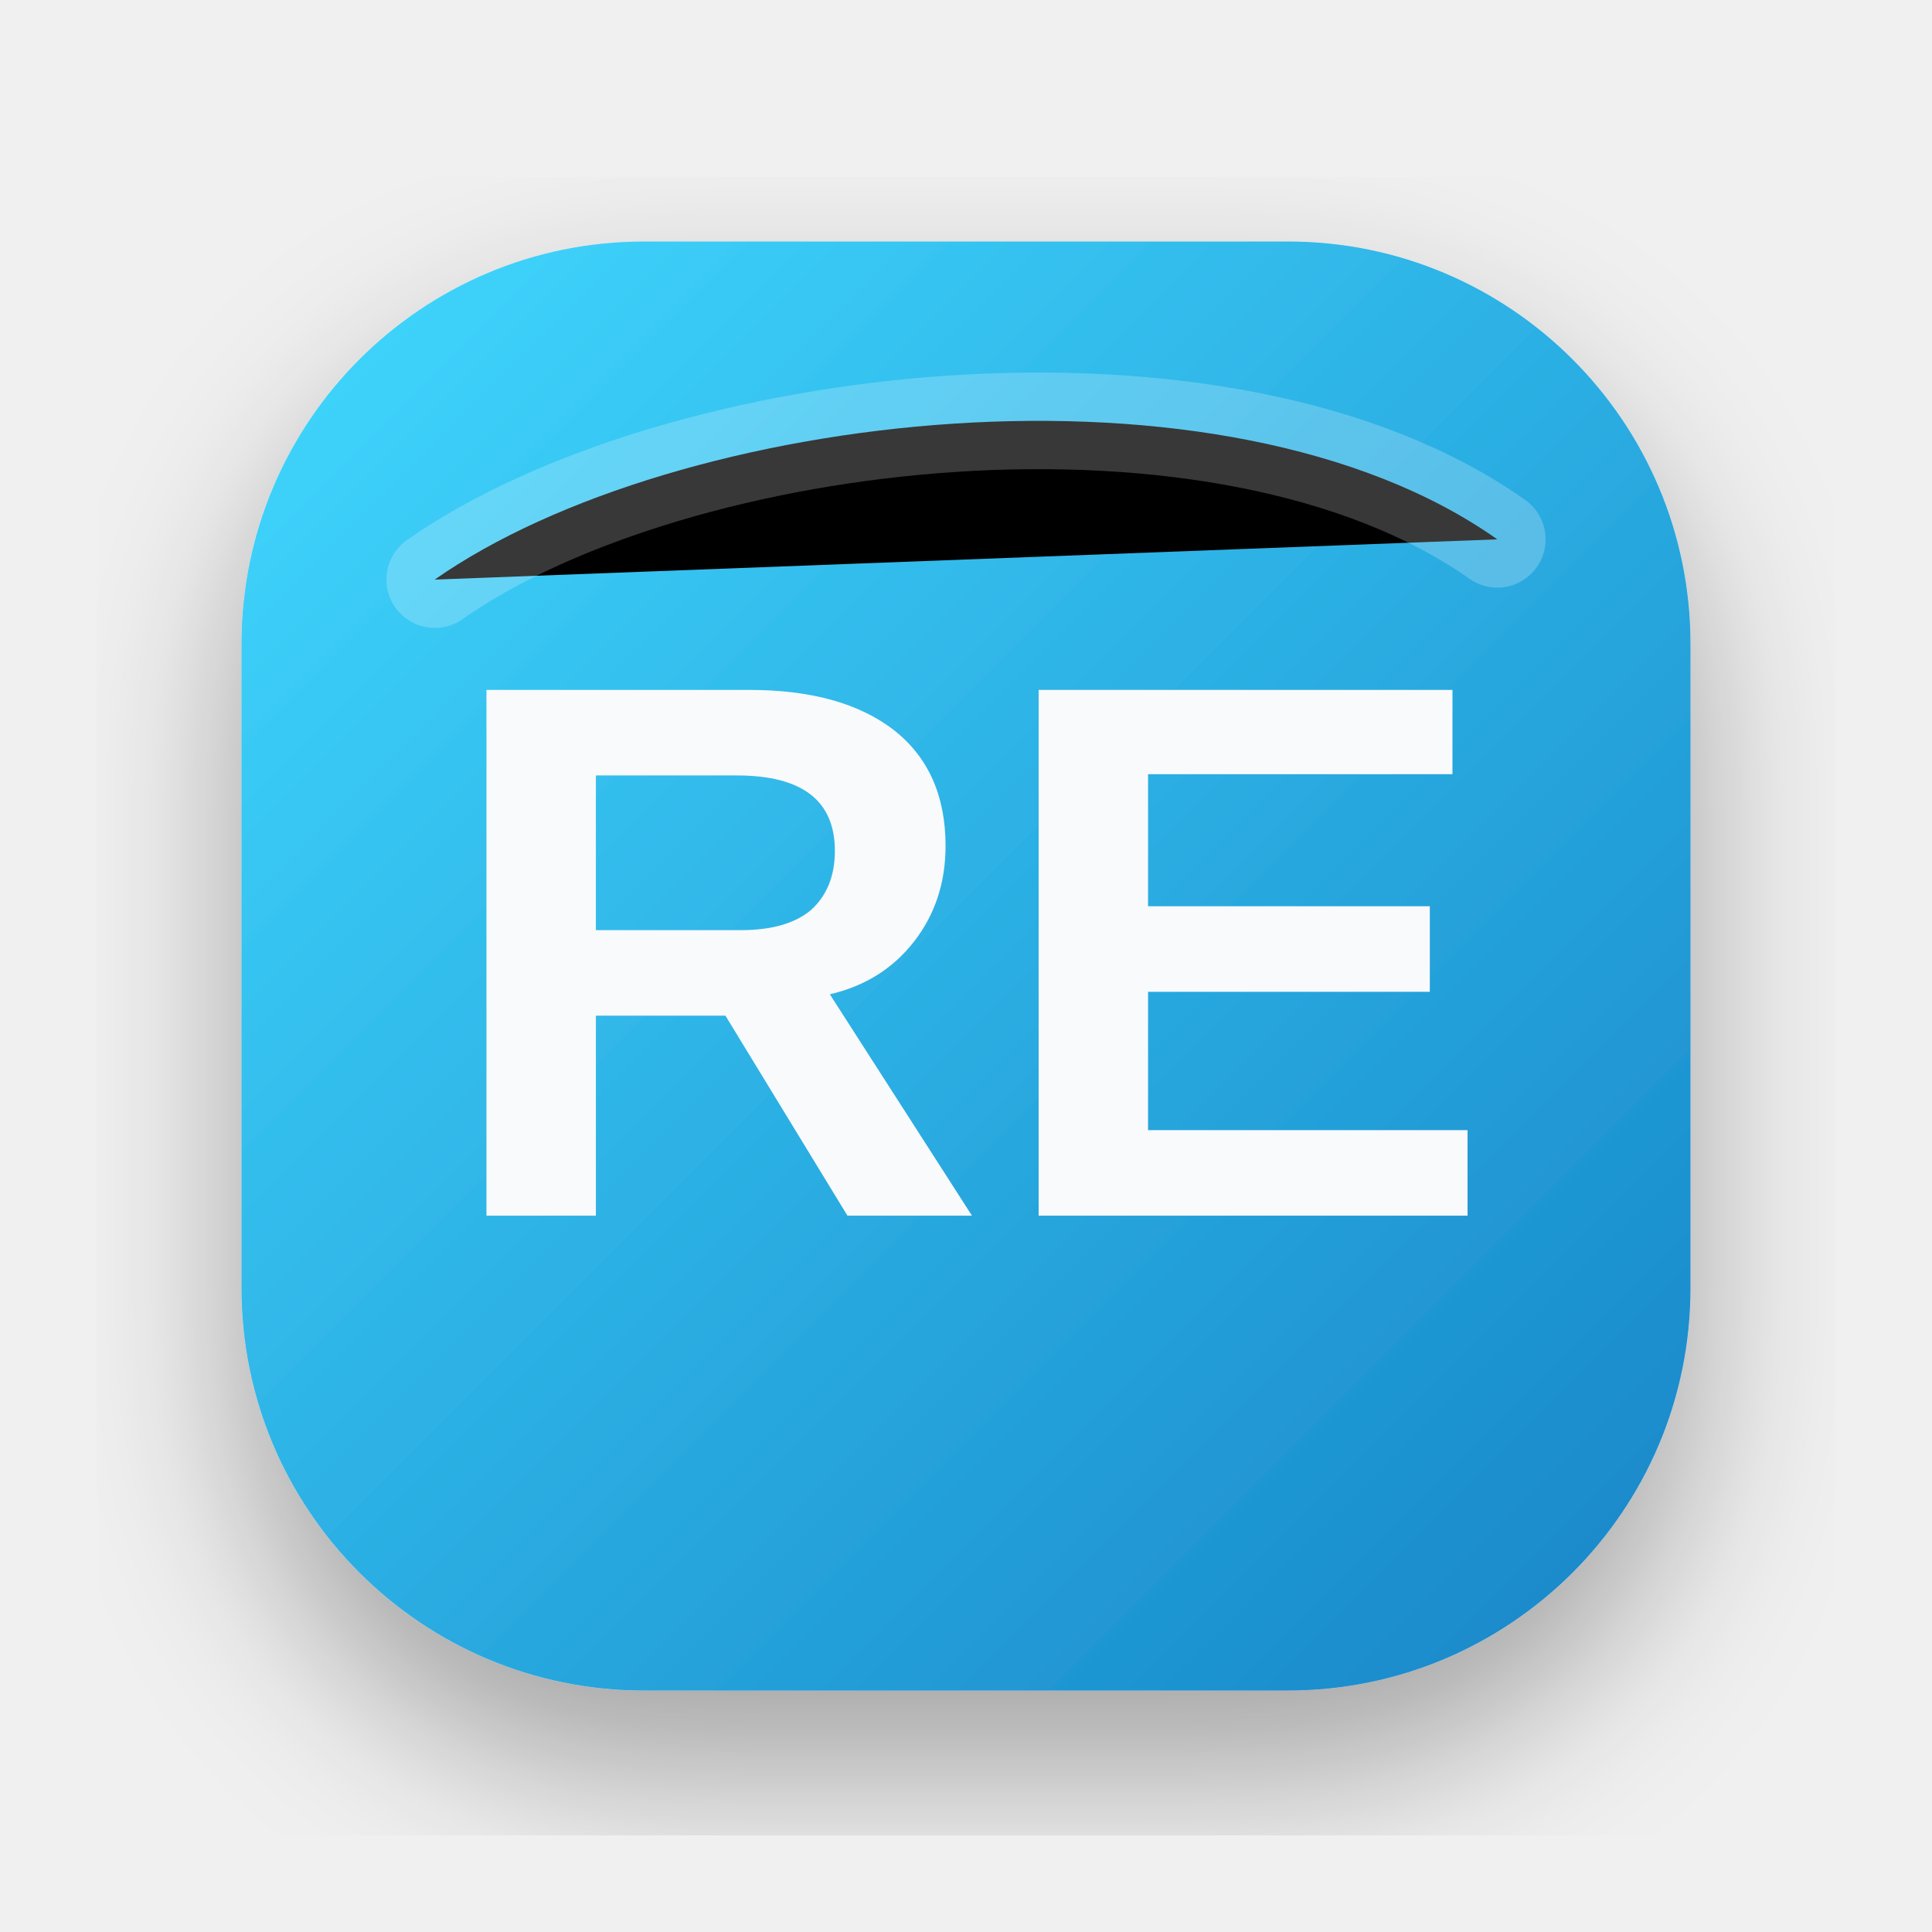
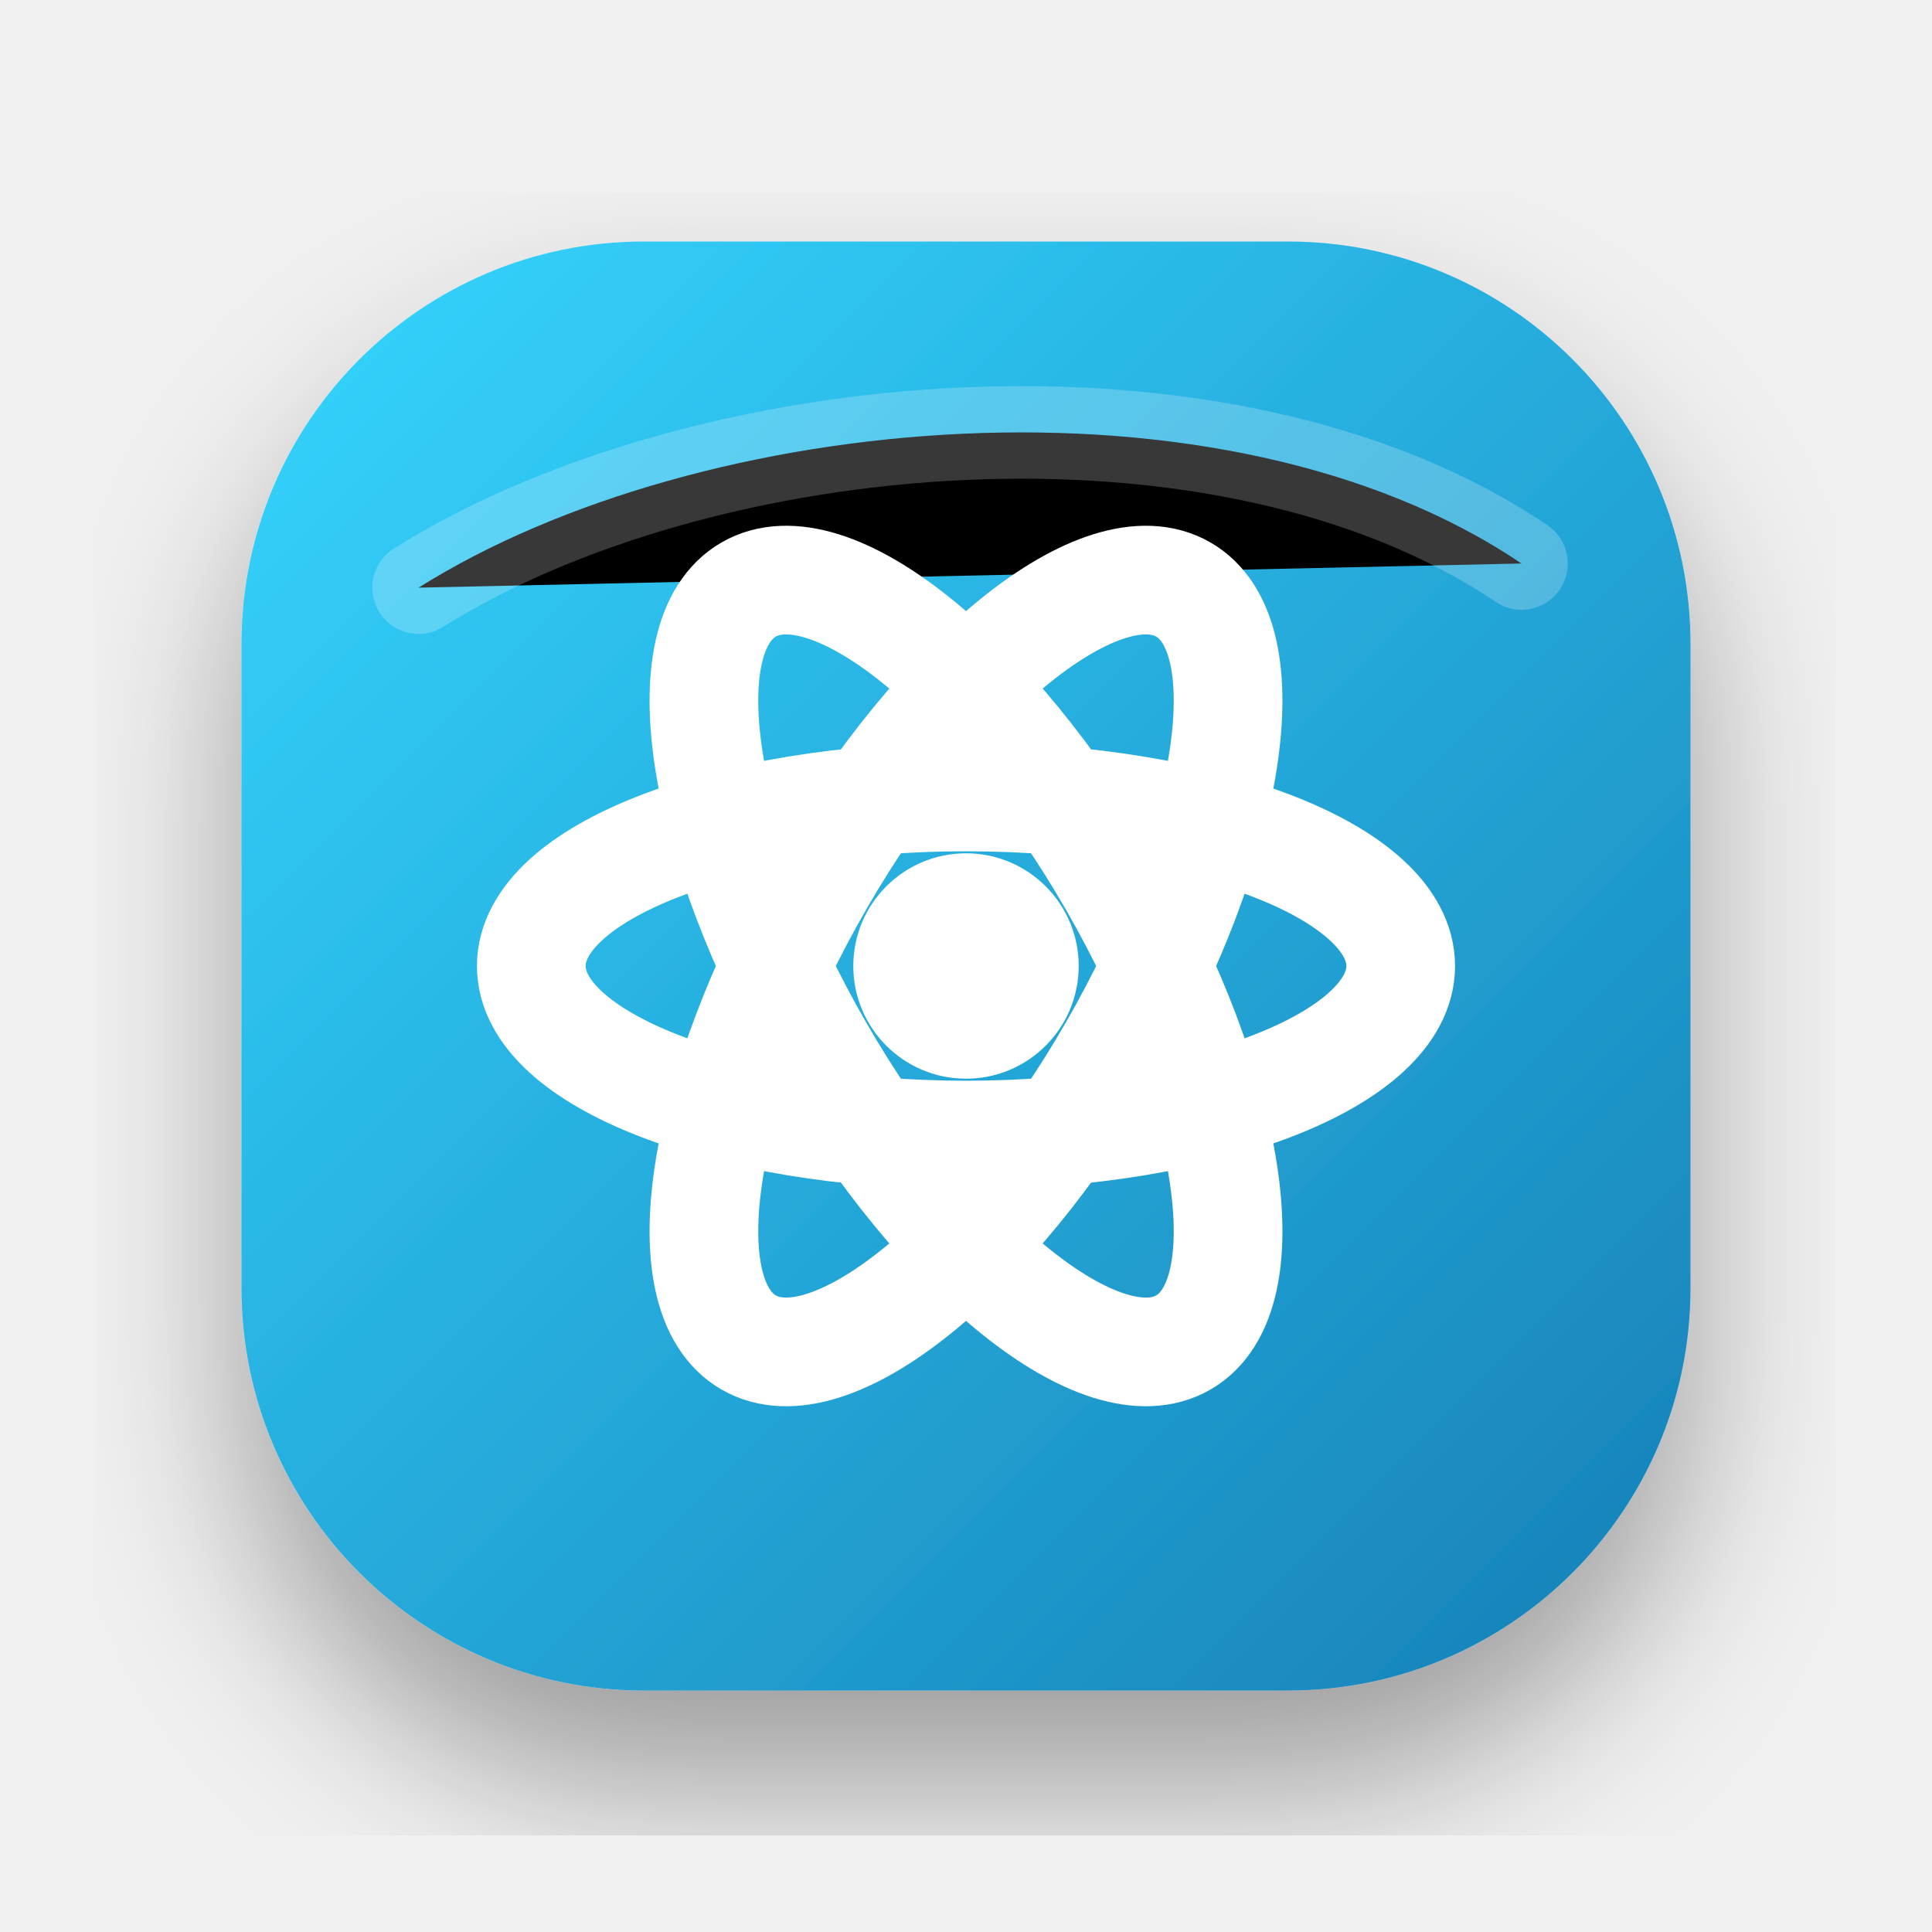
<svg xmlns="http://www.w3.org/2000/svg" viewBox="0 0 24 24">
  <defs>
    <linearGradient id="g" x1="0" y1="0" x2="1" y2="1">
-       <stop stop-color="#41D9FF" />
-       <stop offset="1" stop-color="#1684C7" />
+       <stop stop-color="#35D6FF" />
+       <stop offset="1" stop-color="#167FB7" />
    </linearGradient>
    <filter id="s">
-       <feDropShadow dx="0" dy="1" stdDeviation="1.05" flood-opacity=".32" />
+       <feDropShadow dx="0" dy="1.2" stdDeviation="1.05" flood-opacity=".34" />
    </filter>
  </defs>
  <rect x="3" y="3" width="18" height="18" rx="5" fill="url(#g)" filter="url(#s)" />
-   <path d="M5.4 7.2c3-2.1 9.8-2.9 13.2-.5" stroke="#fff" stroke-opacity=".22" stroke-width="1.2" stroke-linecap="round" />
-   <text x="12" y="15.1" font-family="Arial,sans-serif" font-size="9.5" font-weight="800" text-anchor="middle" fill="#F8FAFC">RE</text>
+   <path d="M5.2 7.3c3.5-2.2 10-2.8 13.7-.3" stroke="#fff" stroke-opacity=".22" stroke-width="1.15" stroke-linecap="round" />
+   <g stroke="#fff" fill="none" stroke-width="1.35" stroke-linecap="round" stroke-linejoin="round">
+     <circle cx="12" cy="12" r="1.4" fill="#fff" stroke="none" />
+     <ellipse cx="12" cy="12" rx="5.4" ry="2.1" />
+     <ellipse cx="12" cy="12" rx="5.4" ry="2.1" transform="rotate(60 12 12)" />
+     <ellipse cx="12" cy="12" rx="5.4" ry="2.1" transform="rotate(120 12 12)" />
+   </g>
</svg>
